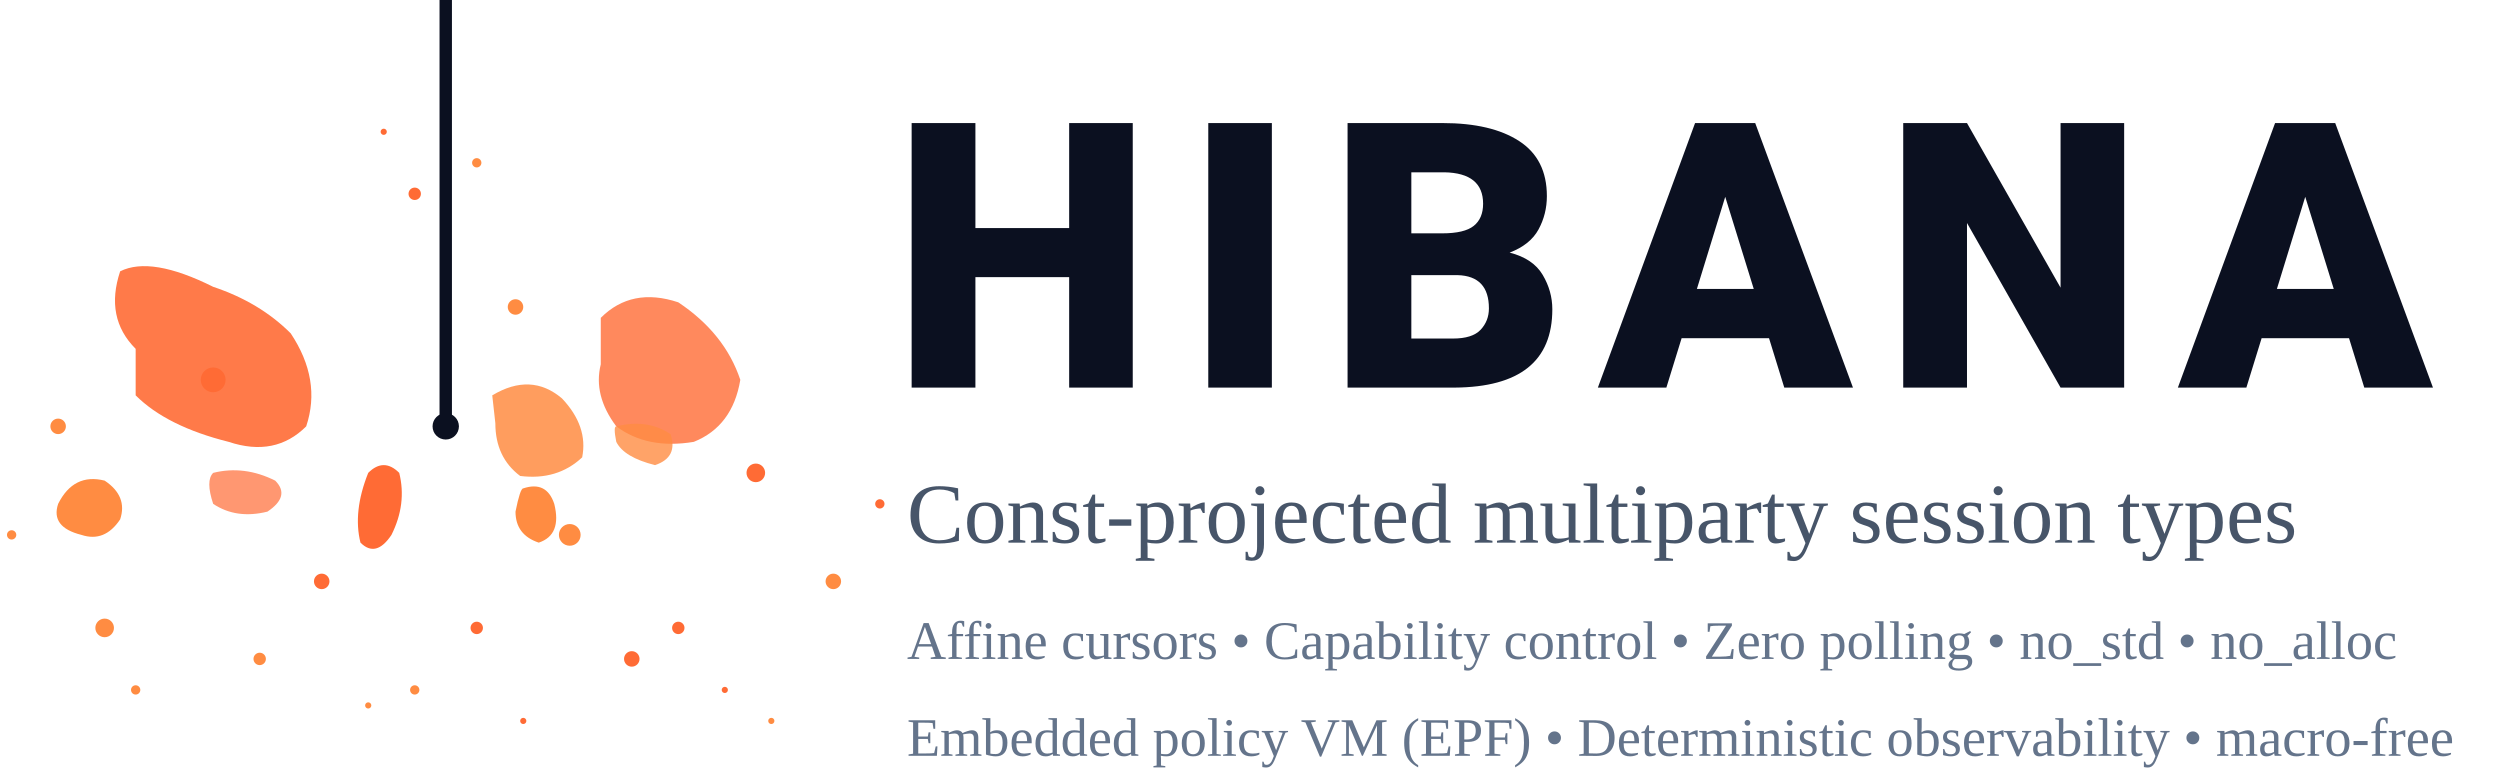
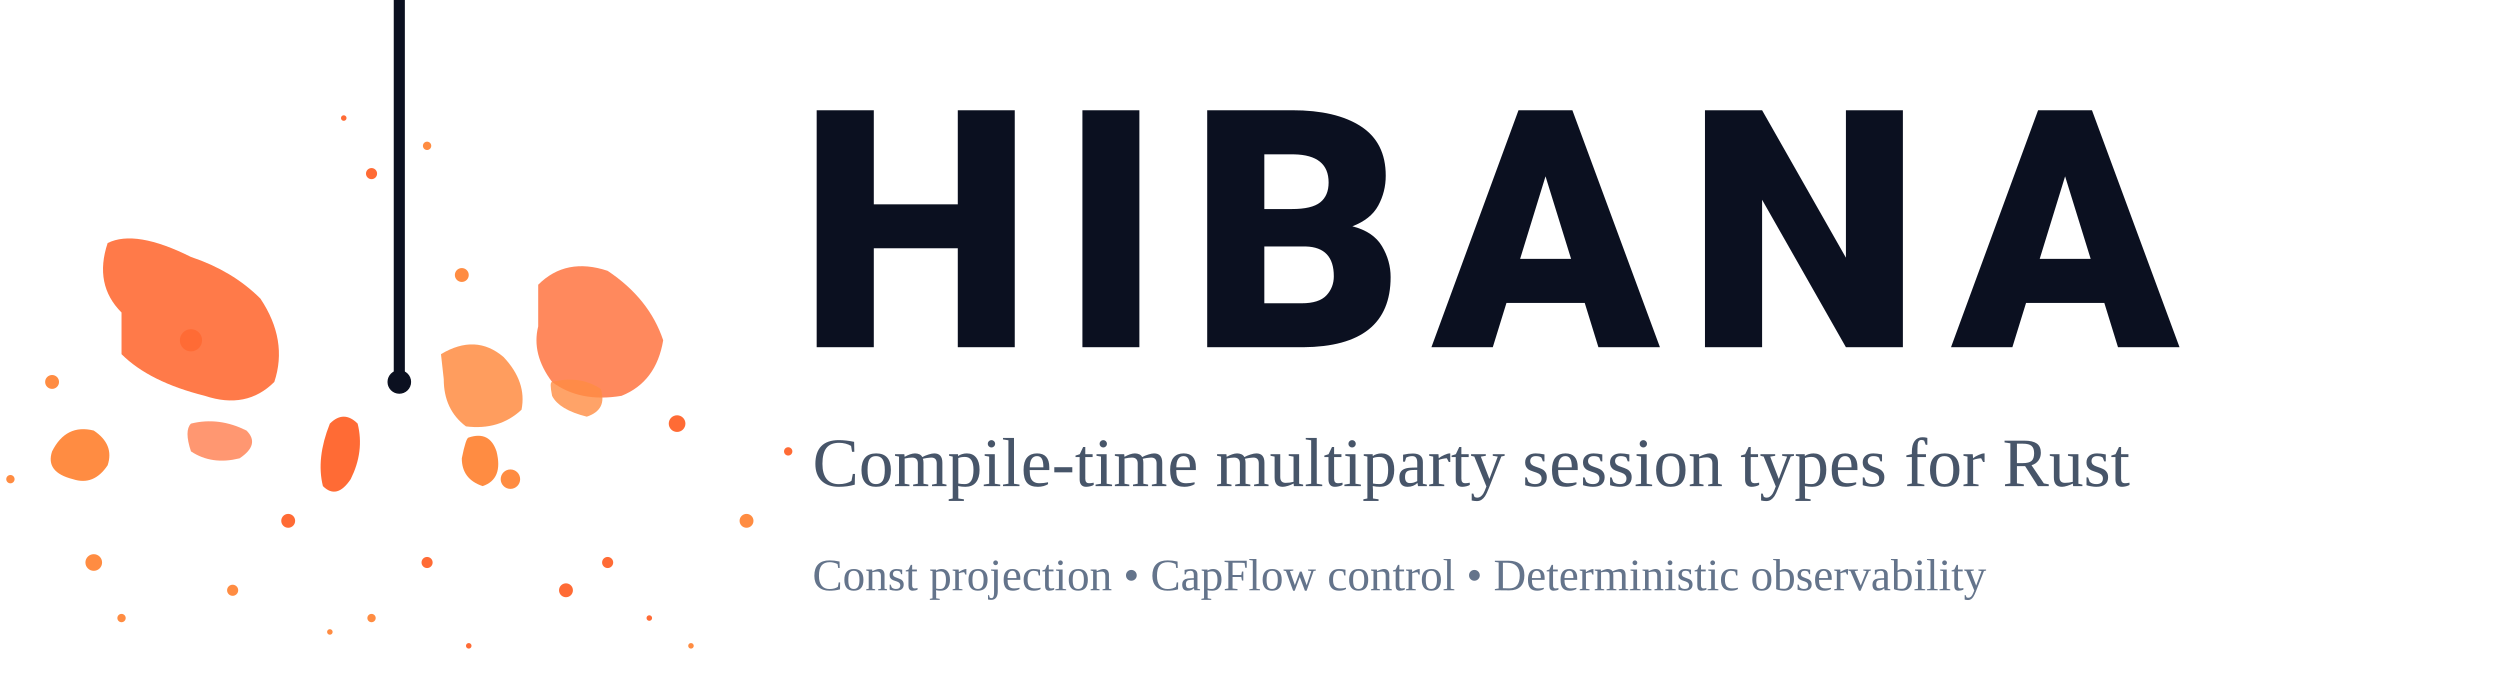
- <svg xmlns="http://www.w3.org/2000/svg" width="645" height="200" viewBox="0 0 645 200" role="img" aria-label="HIBANA — Const-projected MPST for zero-poll control planes">
+ <svg xmlns="http://www.w3.org/2000/svg" width="720" height="200" viewBox="0 0 720 200" role="img" aria-label="HIBANA — Compile-time multiparty session types for Rust">
  <defs>
    <style>
      .label { fill:#0B1020; font-weight:800; font-size:96px; letter-spacing:8px;
               font-family: ui-sans-serif, system-ui, -apple-system, "Segoe UI", Roboto, Helvetica, Arial, "Noto Sans JP", "Hiragino Kaku Gothic ProN", Meiryo, sans-serif; }
-       .sub   { fill:#475569; font-size:22px; font-family: inherit; }
-       .sub2  { fill:#64748b; font-size:14px; font-family: inherit; }
+       .sub   { fill:#475569; font-size:20px; font-weight:400; font-family: inherit; }
+       .sub2  { fill:#64748b; font-size:13px; font-weight:400; font-family: inherit; }
      .charcoal{ stroke:#0B1020; fill:#0B1020; }
      .flame1{ fill:#FF6B35; }
      .flame2{ fill:#FF8C42; }
      @media (prefers-color-scheme: dark){
-         .label{ fill:#E5E7EB; } .sub{ fill:#CBD5E1; } .sub2{ fill:#CBD5E1; }
-         .charcoal{ stroke:#E5E7EB; fill:#E5E7EB; }
+         .label{ fill:#F3F4F6; } 
+         .sub{ fill:#D1D5DB; } 
+         .sub2{ fill:#9CA3AF; }
+         .charcoal{ stroke:#F3F4F6; fill:#F3F4F6; }
      }
    </style>
  </defs>
  <g transform="translate(-45,-30) scale(0.4)">
    <line x1="400" y1="50" x2="400" y2="350" stroke="#0B1020" stroke-width="8" stroke-linecap="round" />
    <circle cx="400" cy="350" r="8" class="charcoal" />
    <path d="M200 300 Q180 280 190 250 Q210 240 250 260 Q280 270 300 290 Q320 320 310 350 Q290 370 260 360 Q220 350 200 330 Z" class="flame1" opacity=".9" />
    <path d="M500 280 Q520 260 550 270 Q580 290 590 320 Q585 350 560 360 Q530 365 510 350 Q495 330 500 310 Z" class="flame1" opacity=".8" />
    <path d="M430 330 Q455 315 475 332 Q492 350 488 370 Q472 385 448 382 Q432 370 432 348 Z" class="flame2" opacity=".85" />
    <path d="M150 400 Q160 380 180 385 Q195 395 190 410 Q180 425 165 420 Q145 415 150 400 Z" class="flame2" />
    <path d="M350 380 Q360 370 370 380 Q375 400 365 420 Q355 435 345 425 Q340 405 350 380 Z" class="flame1" />
    <path d="M450 390 Q465 385 470 400 Q475 420 460 425 Q445 420 445 405 Q448 390 450 390 Z" class="flame2" />
    <circle cx="250" cy="320" r="8" class="flame1" />
    <circle cx="180" cy="480" r="6" class="flame2" />
    <circle cx="320" cy="450" r="5" class="flame1" />
    <circle cx="480" cy="420" r="7" class="flame2" />
    <circle cx="550" cy="480" r="4" class="flame1" />
    <circle cx="150" cy="350" r="5" class="flame2" />
    <circle cx="600" cy="380" r="6" class="flame1" />
    <circle cx="280" cy="500" r="4" class="flame2" />
    <circle cx="520" cy="500" r="5" class="flame1" />
    <circle cx="380" cy="520" r="3" class="flame2" />
    <circle cx="420" cy="480" r="4" class="flame1" />
    <circle cx="650" cy="450" r="5" class="flame2" />
    <circle cx="445" cy="273" r="5" class="flame2" />
    <circle cx="120" cy="420" r="3" class="flame2" />
    <circle cx="680" cy="400" r="3" class="flame1" />
    <circle cx="350" cy="530" r="2" class="flame2" />
    <circle cx="450" cy="540" r="2" class="flame1" />
    <circle cx="200" cy="520" r="3" class="flame2" />
    <circle cx="580" cy="520" r="2" class="flame1" />
    <circle cx="610" cy="540" r="2" class="flame2" />
    <path d="M250 380 Q270 375 290 385 Q300 395 285 405 Q265 410 250 400 Q245 385 250 380 Z" class="flame1" opacity=".7" />
    <path d="M510 350 Q530 345 545 355 Q550 370 535 375 Q515 370 510 360 Q508 350 510 350 Z" class="flame2" opacity=".8" />
    <circle cx="380" cy="200" r="4" class="flame1" />
    <circle cx="420" cy="180" r="3" class="flame2" />
    <circle cx="360" cy="160" r="2" class="flame1" />
  </g>
  <g transform="translate(230,100)">
    <text class="label">HIBANA</text>
-     <text class="sub" x="4" y="40">Const-projected multiparty session types</text>
-     <text class="sub2" x="4" y="70">Affine cursors • Capability control • Zero polling • no_std • no_alloc</text>
-     <text class="sub2" x="4" y="95">Embedded policy VM (EPF) • Deterministic observability • macro-free</text>
+     <text class="sub" x="4" y="40">Compile-time multiparty session types for Rust</text>
+     <text class="sub2" x="4" y="70">Const projection • CapFlow control • Deterministic observability</text>
  </g>
</svg>
